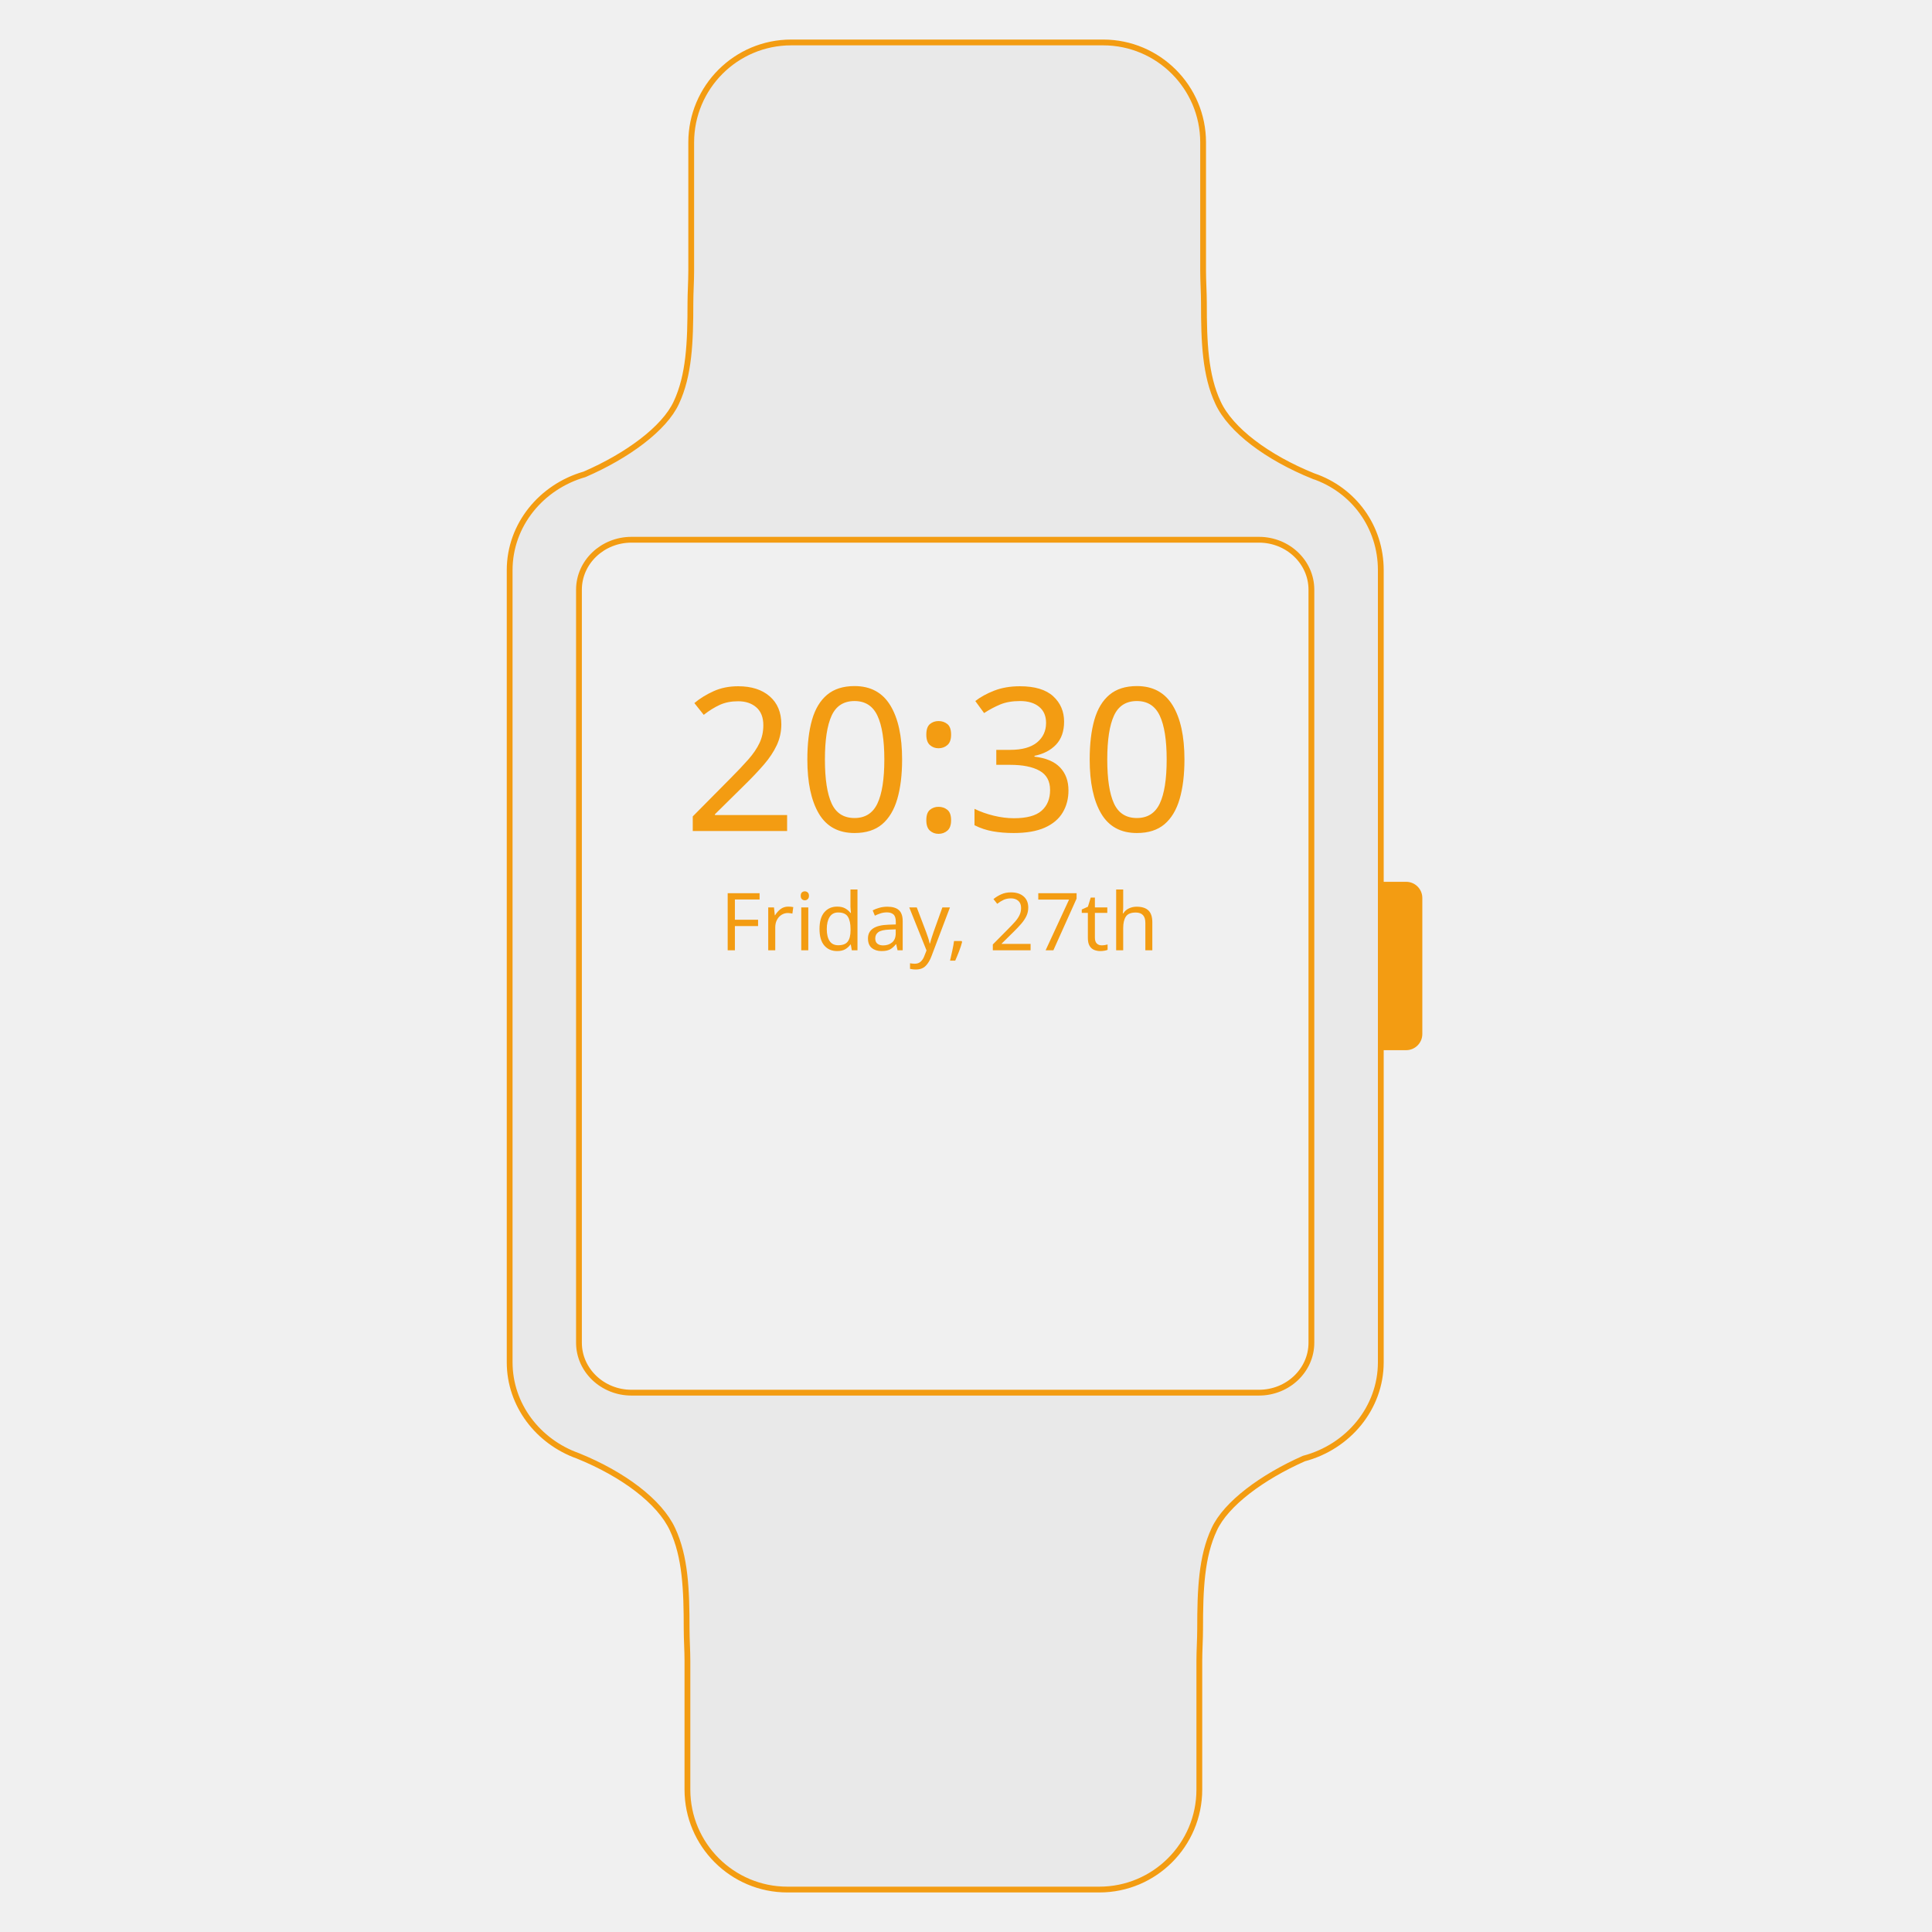
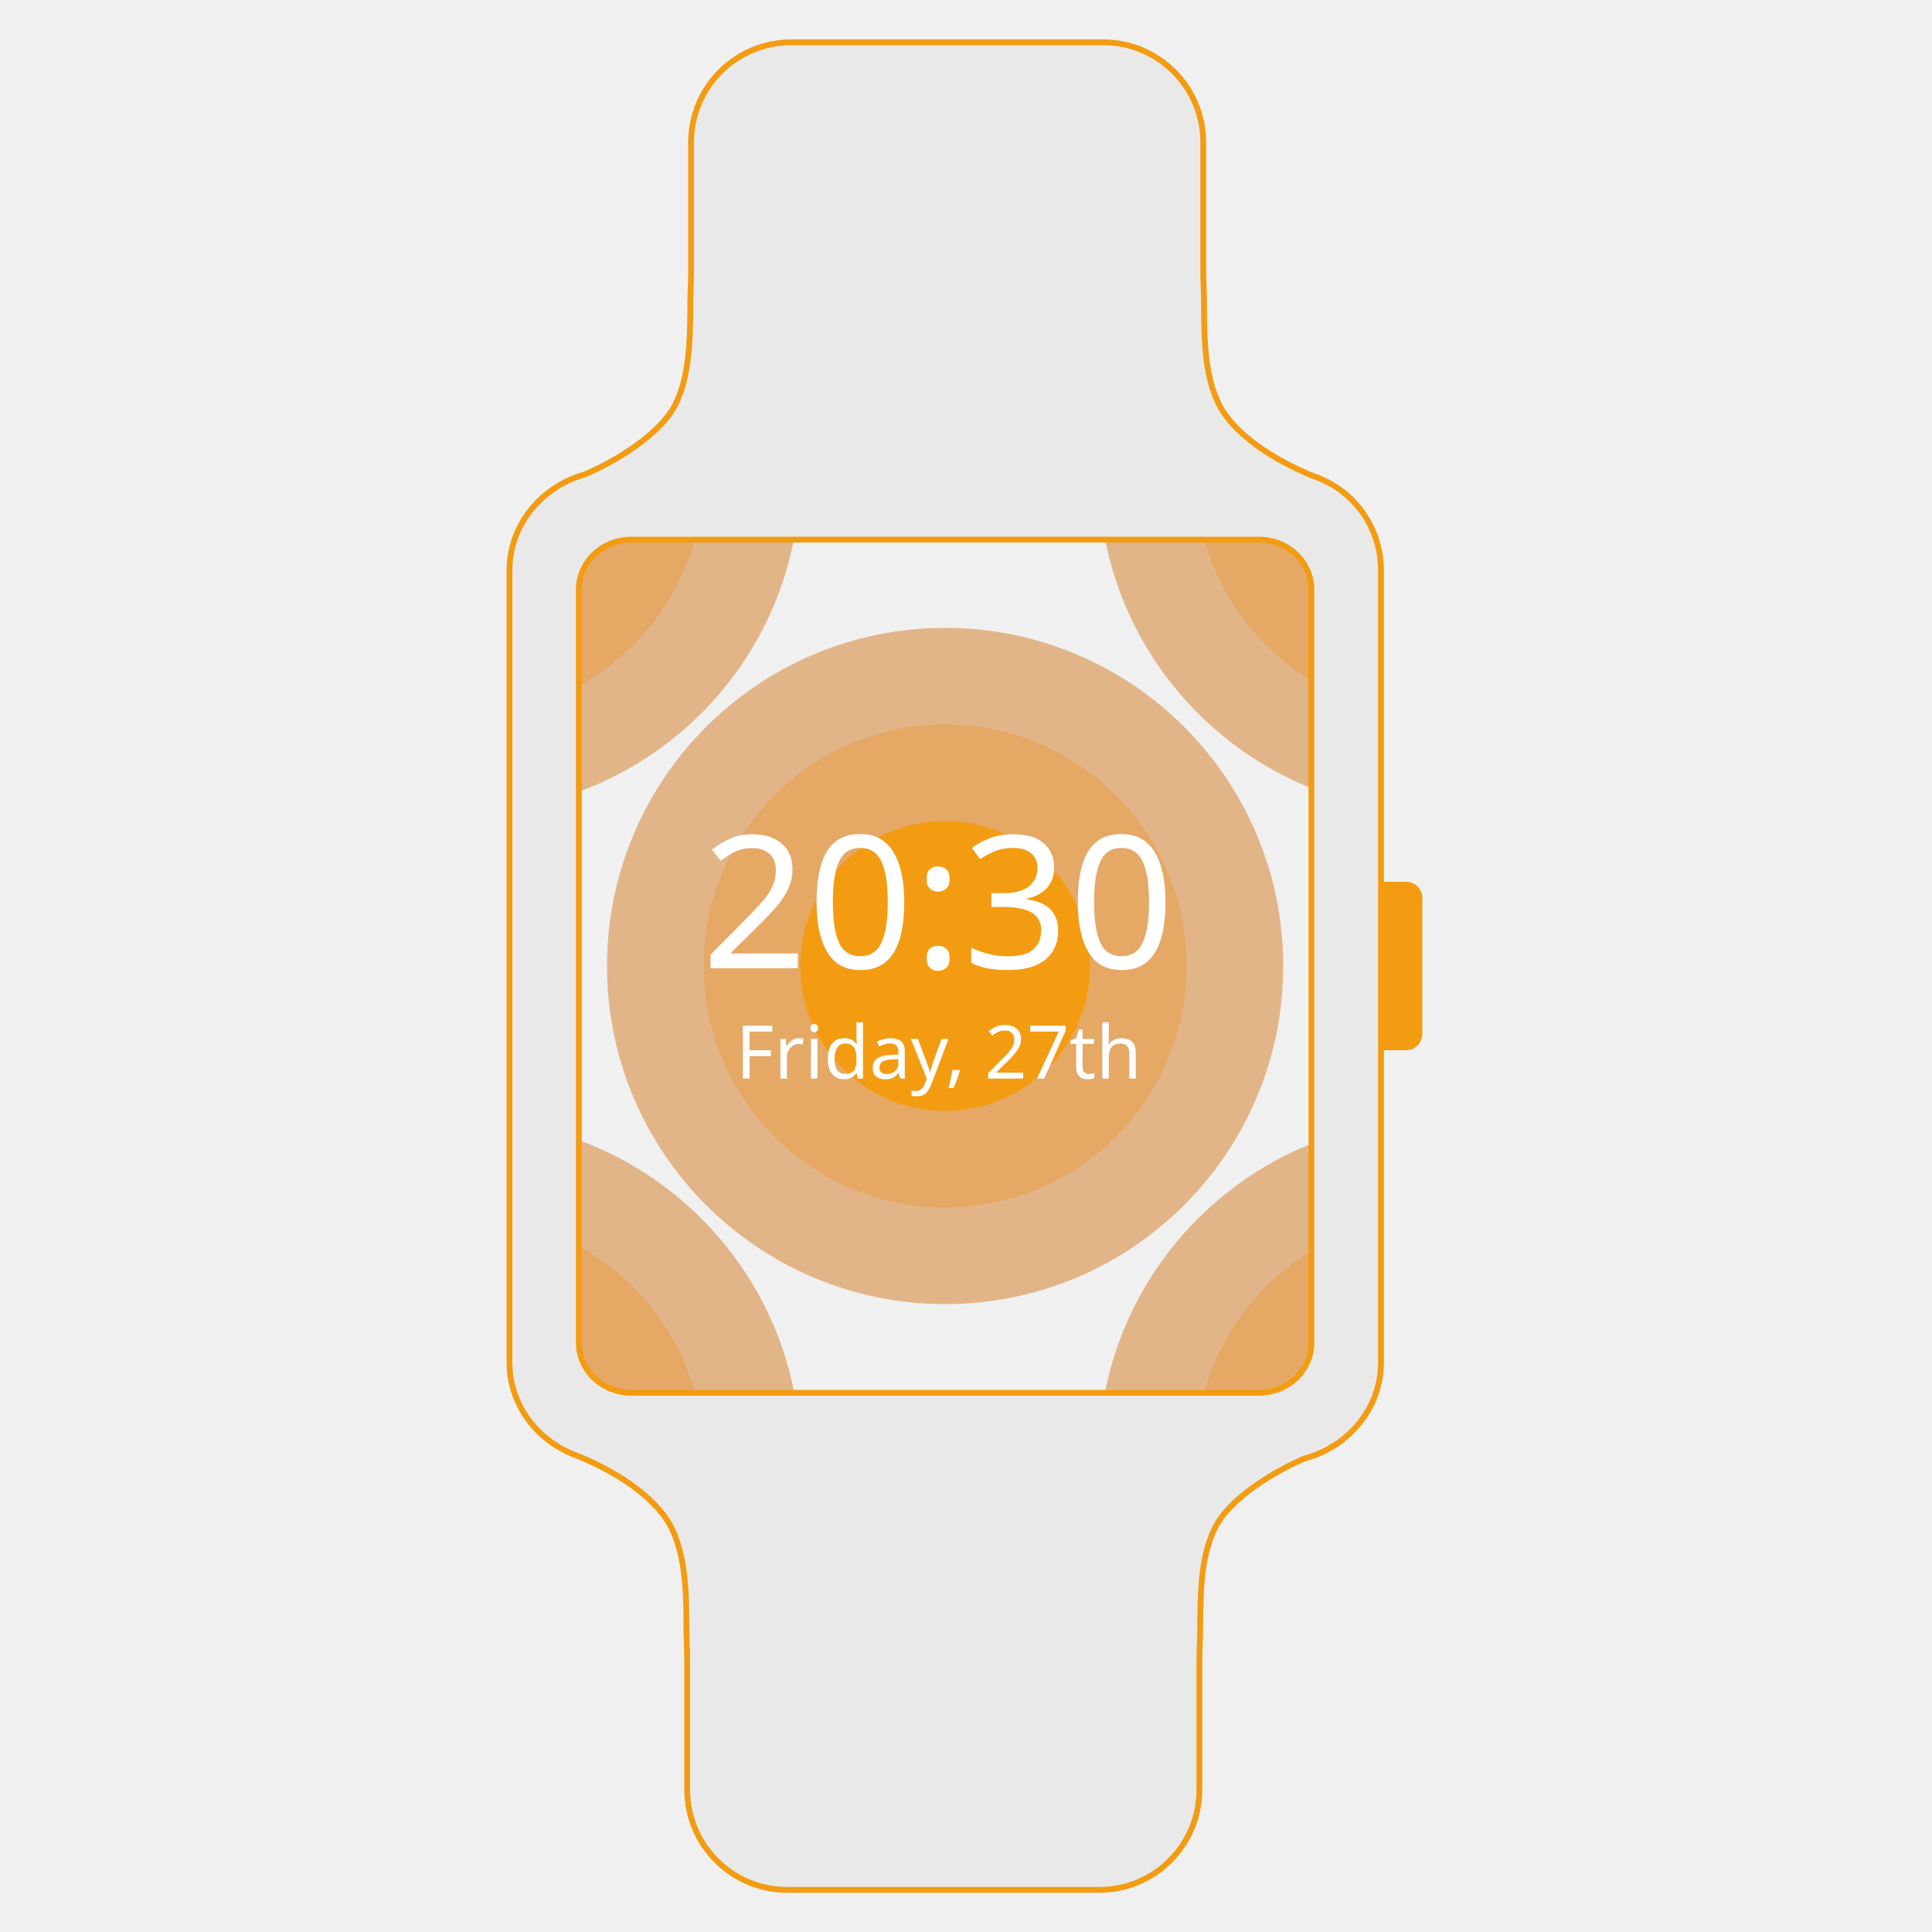
- <svg xmlns="http://www.w3.org/2000/svg" id="Layer_1" data-name="Layer 1" viewBox="0 0 1000 1000">
-   <defs>
-     <style>
-       .cls-1 {
-         fill: #e9e9e9;
-         stroke: #f39c12;
-         stroke-miterlimit: 10;
-         stroke-width: 3px;
-       }
- 
-       .cls-2 {
-         font-size: 41.4px;
-       }
- 
-       .cls-2, .cls-3 {
-         font-family: Poppins-Regular, Poppins;
-       }
- 
-       .cls-2, .cls-3, .cls-4 {
-         fill: #f39c12;
-       }
- 
-       .cls-3 {
-         font-size: 103.5px;
-       }
-     </style>
-   </defs>
-   <path class="cls-4" d="M714.72,456.42h13.1c4.62,0,8.37,3.75,8.37,8.37v70.41c0,4.62-3.75,8.37-8.37,8.37h-13.1v-87.16h0Z" />
-   <path class="cls-1" d="M679.76,246.41h0c-23.65-9.57-42.75-23.75-49.32-37.98-6.62-14.18-7.3-31.15-7.3-51.64,0-5.12-.41-11.18-.41-16.51V73.72c0-28.57-23.18-51.75-51.75-51.75h-161.46c-28.57,0-51.75,23.18-51.75,51.75v66.55c0,5.33-.41,11.38-.41,16.51,0,20.49-.67,37.47-7.3,51.64-6.21,13.45-25.41,27.53-47.5,37.1-22.41,6.42-38.76,26.24-38.76,49.58v410c0,22.15,14.7,41.09,35.29,48.44h0c23.65,9.57,42.43,23.8,49.01,38.04,6.62,14.18,7.3,31.15,7.3,51.64,0,5.12,.41,11.18,.41,16.51v66.55c0,28.56,23.18,51.75,51.75,51.75h161.46c28.57,0,51.75-23.18,51.75-51.75v-66.55c0-5.33,.41-11.38,.41-16.51,0-20.49,.67-37.47,7.3-51.64,6.11-13.25,24.79-27.06,46.42-36.64,22.92-6.05,39.8-26.13,39.8-49.83V295.1c0-22.41-13.97-41.55-34.93-48.7Zm-.98,448.56c0,14.28-12.16,25.87-27.17,25.87H326.84c-14.95,0-27.17-11.59-27.17-25.87V305.24c0-14.28,12.21-25.87,27.17-25.87h324.77c15.01,0,27.17,11.59,27.17,25.87v389.72Z" />
-   <text class="cls-3" transform="translate(353.6 430.14)">
-     <tspan x="0" y="0">20:30</tspan>
-   </text>
-   <text class="cls-2" transform="translate(372.63 491.87)">
-     <tspan x="0" y="0">Friday, 27th</tspan>
-   </text>
+ <svg xmlns="http://www.w3.org/2000/svg" version="1.1" id="Layer_1" x="0px" y="0px" viewBox="0 0 1000 1000" style="enable-background:new 0 0 1000 1000;" xml:space="preserve">
+   <style type="text/css">
+ 	.st0{fill:#E2B588;}
+ 	.st1{fill:#E5A865;}
+ 	.st2{fill:#F39C12;}
+ 	.st3{fill:#E9E9E9;stroke:#F39C12;stroke-width:3;stroke-miterlimit:10;}
+ 	.st4{fill:#FFFFFF;}
+ 	.st5{font-family:'Poppins-Regular';}
+ 	.st6{font-size:95.765px;}
+ 	.st7{font-size:38.306px;}
+ </style>
+   <g>
+     <circle class="st0" cx="489.2" cy="500" r="175" />
+     <circle class="st1" cx="489.2" cy="500" r="125" />
+     <circle class="st2" cx="489.2" cy="500" r="75" />
+   </g>
+   <g>
+     <path class="st0" d="M414.2,754.5c0,51.9-22.6,98.5-58.4,130.5v-25.3c0-5.3-0.4-11.4-0.4-16.5c0-13.7-0.3-25.9-2.5-36.6   c-1.1-5.3-2.6-10.3-4.8-15c-3.3-7.1-9.6-14.2-18.1-20.8c-4.7-3.6-10.1-7.1-16-10.3c-4.7-2.5-9.7-4.9-14.9-7   c-20.6-7.3-35.3-26.3-35.3-48.4V581.2c12.4,1.7,24.4,4.8,35.9,9c56.7,20.8,99.6,70.2,111.4,130.6   C413.1,731.7,414.2,743,414.2,754.5z" />
+     <path class="st1" d="M364.2,754.5c0,18.6-4.1,36.2-11.3,52.1c-1.1-5.3-2.6-10.3-4.8-15c-3.3-7.1-9.6-14.2-18.1-20.8   c-4.7-3.6-10.1-7.1-16-10.3c-4.7-2.5-9.7-4.9-14.9-7c-20.6-7.3-35.3-26.3-35.3-48.4v-73.2c12.8,2.5,24.8,7,35.9,13.1   c29,16,50.9,43.2,60,75.8C362.7,731.5,364.2,742.8,364.2,754.5z" />
+     <path class="st2" d="M314.2,754.5c0,2-0.1,4-0.2,6c-4.7-2.5-9.7-4.9-14.9-7c-20.6-7.3-35.3-26.3-35.3-48.4v-21.5   C293.2,693.8,314.2,721.7,314.2,754.5z" />
+   </g>
+   <g>
+     <path class="st0" d="M414.2,245.5c0,11.6-1.1,22.9-3.3,33.9c-11.8,60.4-54.7,109.6-111.3,130.4c-11.4,4.2-23.5,7.3-35.9,9V295.1   c0-23.3,16.4-43.2,38.8-49.6c3.9-1.7,7.8-3.6,11.5-5.5c17-9,30.9-20.5,36-31.6c1.8-3.8,3.1-7.8,4.2-12.1   c2.8-11.5,3.1-24.6,3.1-39.6c0-5.1,0.4-11.2,0.4-16.5v-23.5C392.5,148.7,414.2,194.6,414.2,245.5z" />
+     <path class="st1" d="M364.2,245.5c0,11.7-1.6,23.1-4.6,33.9c-9.1,32.5-31,59.6-59.9,75.6c-11,6.1-23.1,10.6-35.9,13.1v-73   c0-23.3,16.4-43.2,38.8-49.6c3.9-1.7,7.8-3.6,11.5-5.5c17-9,30.9-20.5,36-31.6c1.8-3.8,3.1-7.8,4.2-12.1   C360.7,211.4,364.2,228,364.2,245.5z" />
+     <path class="st2" d="M314.2,245.5c0,32.8-21.1,60.7-50.5,70.9v-21.3c0-23.3,16.4-43.2,38.8-49.6c3.9-1.7,7.8-3.6,11.5-5.5   C314.2,241.8,314.2,243.7,314.2,245.5z" />
+   </g>
+   <g>
+     <path class="st0" d="M714.7,581.9v123.2c0,23.7-16.9,43.8-39.8,49.8c-2.1,0.9-4.1,1.9-6.1,2.8c-19,9.4-34.8,21.8-40.4,33.8   c-0.8,1.8-1.6,3.7-2.3,5.6c-4.5,13-5,28.2-5,46.1c0,5.1-0.4,11.2-0.4,16.5V879c-32.1-31.7-52-75.8-52-124.5   c0-11.5,1.1-22.8,3.2-33.6C583.4,662,624.4,613.7,678.8,592C690.2,587.4,702.2,584,714.7,581.9z" />
+     <path class="st1" d="M714.7,632.9v72.2c0,23.7-16.9,43.8-39.8,49.8c-2.1,0.9-4.1,1.9-6.1,2.8c-19,9.4-34.8,21.8-40.4,33.8   c-0.8,1.8-1.6,3.7-2.3,5.6c-4.8-13.3-7.5-27.7-7.5-42.7c0-11.7,1.6-22.9,4.6-33.6c8.6-30.8,28.7-56.9,55.5-73.2   C689.8,641,701.8,635.9,714.7,632.9z" />
+     <path class="st2" d="M714.7,685.3v19.8c0,23.7-16.9,43.8-39.8,49.8c-2.1,0.9-4.1,1.9-6.1,2.8c-0.1-1.1-0.1-2.2-0.1-3.3   C668.8,723.4,687.7,696.7,714.7,685.3z" />
+   </g>
+   <g>
+     <path class="st0" d="M714.7,295.1v123c-12.5-2.1-24.5-5.5-35.9-10.1c-54.3-21.7-95.2-69.9-106.8-128.7c-2.2-11-3.3-22.3-3.3-33.9   c0-49.7,20.7-94.5,54-126.4v21.2c0,5.3,0.4,11.4,0.4,16.5c0,16.6,0.5,30.9,4.1,43.2c0.9,2.9,1.9,5.7,3.2,8.4   c5.5,12,19.9,23.9,38.4,33.1c3.5,1.7,7.1,3.4,10.9,4.9l0,0C700.7,253.5,714.7,272.7,714.7,295.1z" />
+     <path class="st1" d="M714.7,295.1v72c-12.9-3-25-8.1-35.9-14.8c-26.7-16.2-46.8-42.2-55.4-72.9c-3-10.8-4.6-22.1-4.6-33.9   c0-16,3-31.4,8.5-45.5c0.9,2.9,1.9,5.7,3.2,8.4c5.5,12,19.9,23.9,38.4,33.1c3.5,1.7,7.1,3.4,10.9,4.9l0,0   C700.7,253.5,714.7,272.7,714.7,295.1z" />
+     <path class="st2" d="M714.7,295.1v19.6c-27-11.3-46-38-46-69.2c0-1.3,0-2.7,0.1-4c3.5,1.7,7.1,3.4,10.9,4.9l0,0   C700.7,253.5,714.7,272.7,714.7,295.1z" />
+   </g>
+   <path class="st2" d="M714.7,456.4h13.1c4.6,0,8.4,3.8,8.4,8.4v70.4c0,4.6-3.8,8.4-8.4,8.4h-13.1V456.4L714.7,456.4L714.7,456.4z" />
+   <path class="st3" d="M679.8,246.4L679.8,246.4c-3.8-1.5-7.4-3.2-10.9-4.9c-18.5-9.2-32.9-21.1-38.4-33.1c-1.3-2.7-2.3-5.5-3.2-8.4  c-3.7-12.4-4.1-26.6-4.1-43.2c0-5.1-0.4-11.2-0.4-16.5V73.7c0-28.6-23.2-51.8-51.8-51.8H409.5c-28.6,0-51.8,23.2-51.8,51.8v66.6  c0,5.3-0.4,11.4-0.4,16.5c0,15-0.4,28.1-3.1,39.6c-1,4.2-2.4,8.2-4.2,12.1c-5.1,11-19,22.5-36,31.6c-3.7,2-7.5,3.8-11.5,5.5  c-22.4,6.4-38.8,26.2-38.8,49.6v410c0,22.2,14.7,41.1,35.3,48.4c5.2,2.1,10.2,4.5,14.9,7c5.9,3.2,11.3,6.6,16,10.3  c8.5,6.5,14.8,13.7,18.1,20.8c2.2,4.7,3.7,9.7,4.8,15c2.2,10.8,2.5,22.9,2.5,36.6c0,5.1,0.4,11.2,0.4,16.5v66.6  c0,28.6,23.2,51.8,51.8,51.8H569c28.6,0,51.8-23.2,51.8-51.8v-66.6c0-5.3,0.4-11.4,0.4-16.5c0-17.9,0.5-33.1,5-46.1  c0.7-1.9,1.4-3.8,2.3-5.6c5.5-12,21.4-24.4,40.4-33.8c2-1,4-1.9,6.1-2.8c22.9-6,39.8-26.1,39.8-49.8v-410  C714.7,272.7,700.7,253.5,679.8,246.4z M678.8,695c0,14.3-12.2,25.9-27.2,25.9H326.8c-15,0-27.2-11.6-27.2-25.9V305.2  c0-14.3,12.2-25.9,27.2-25.9h324.8c15,0,27.2,11.6,27.2,25.9V695z" />
+   <g>
+     <text transform="matrix(1 0 0 1 363.1768 501.1387)" class="st4 st5 st6">20:30</text>
+     <text transform="matrix(1 0 0 1 380.7847 558.2554)" class="st4 st5 st7">Friday, 27th</text>
+   </g>
</svg>
